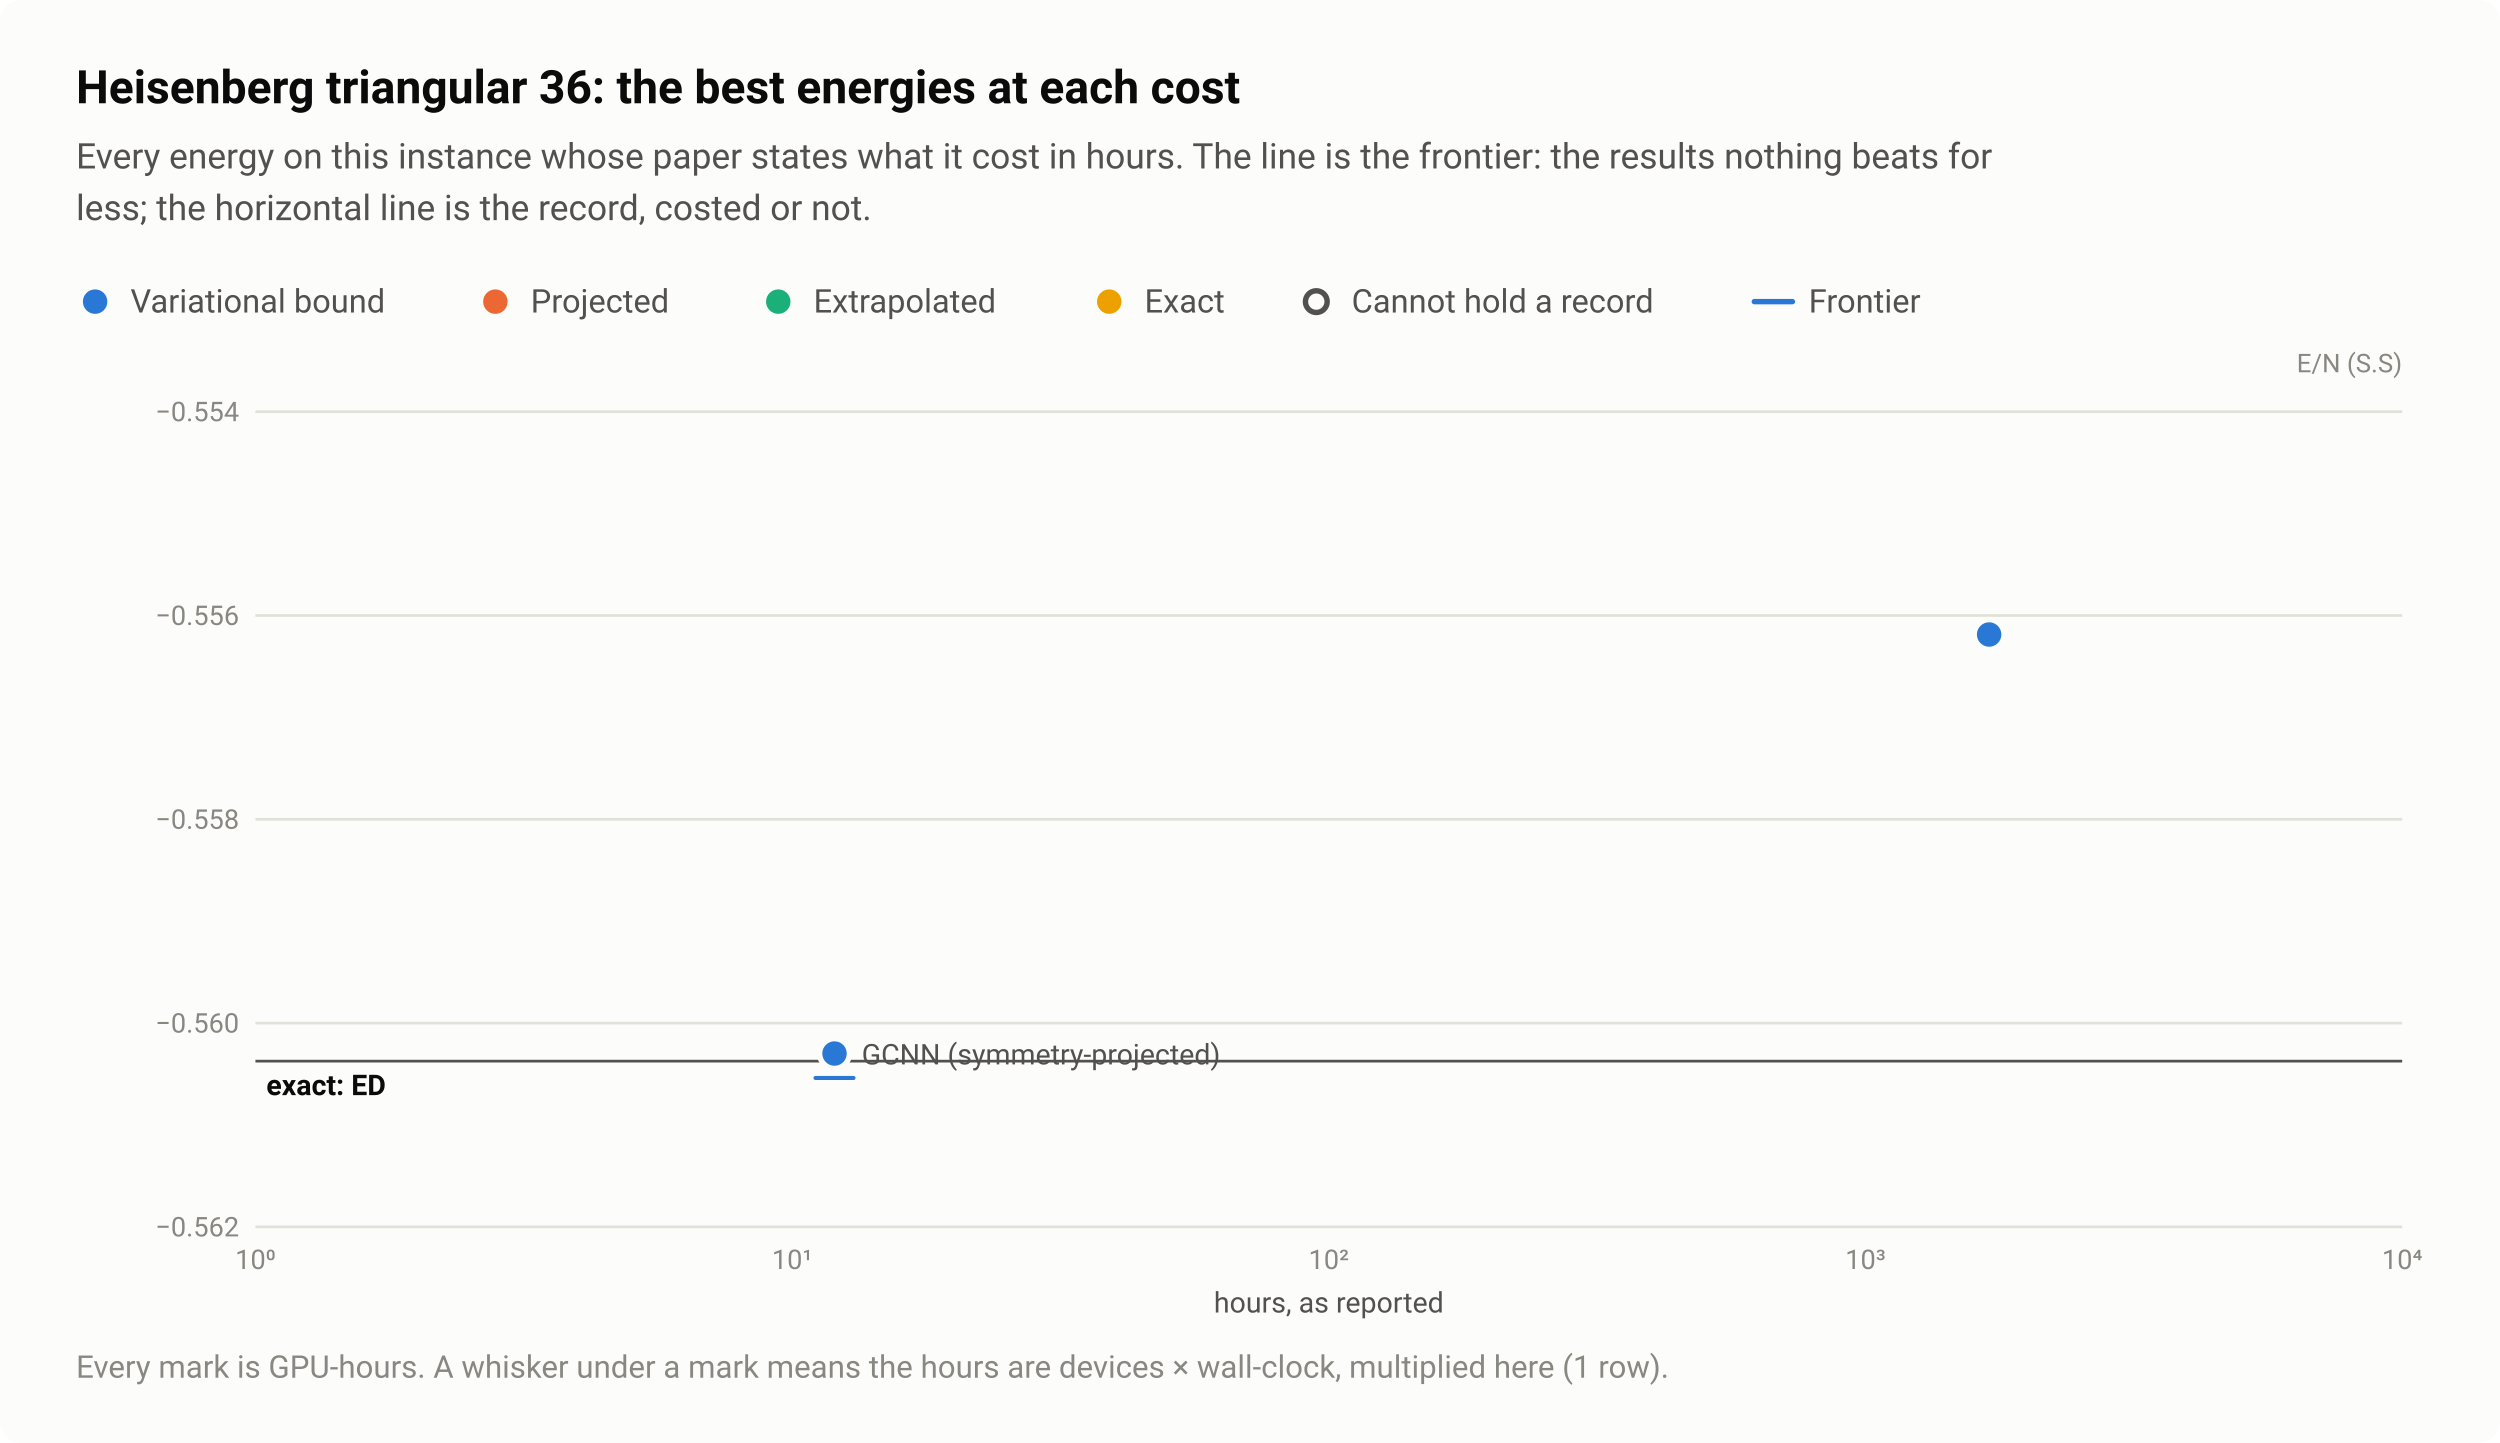
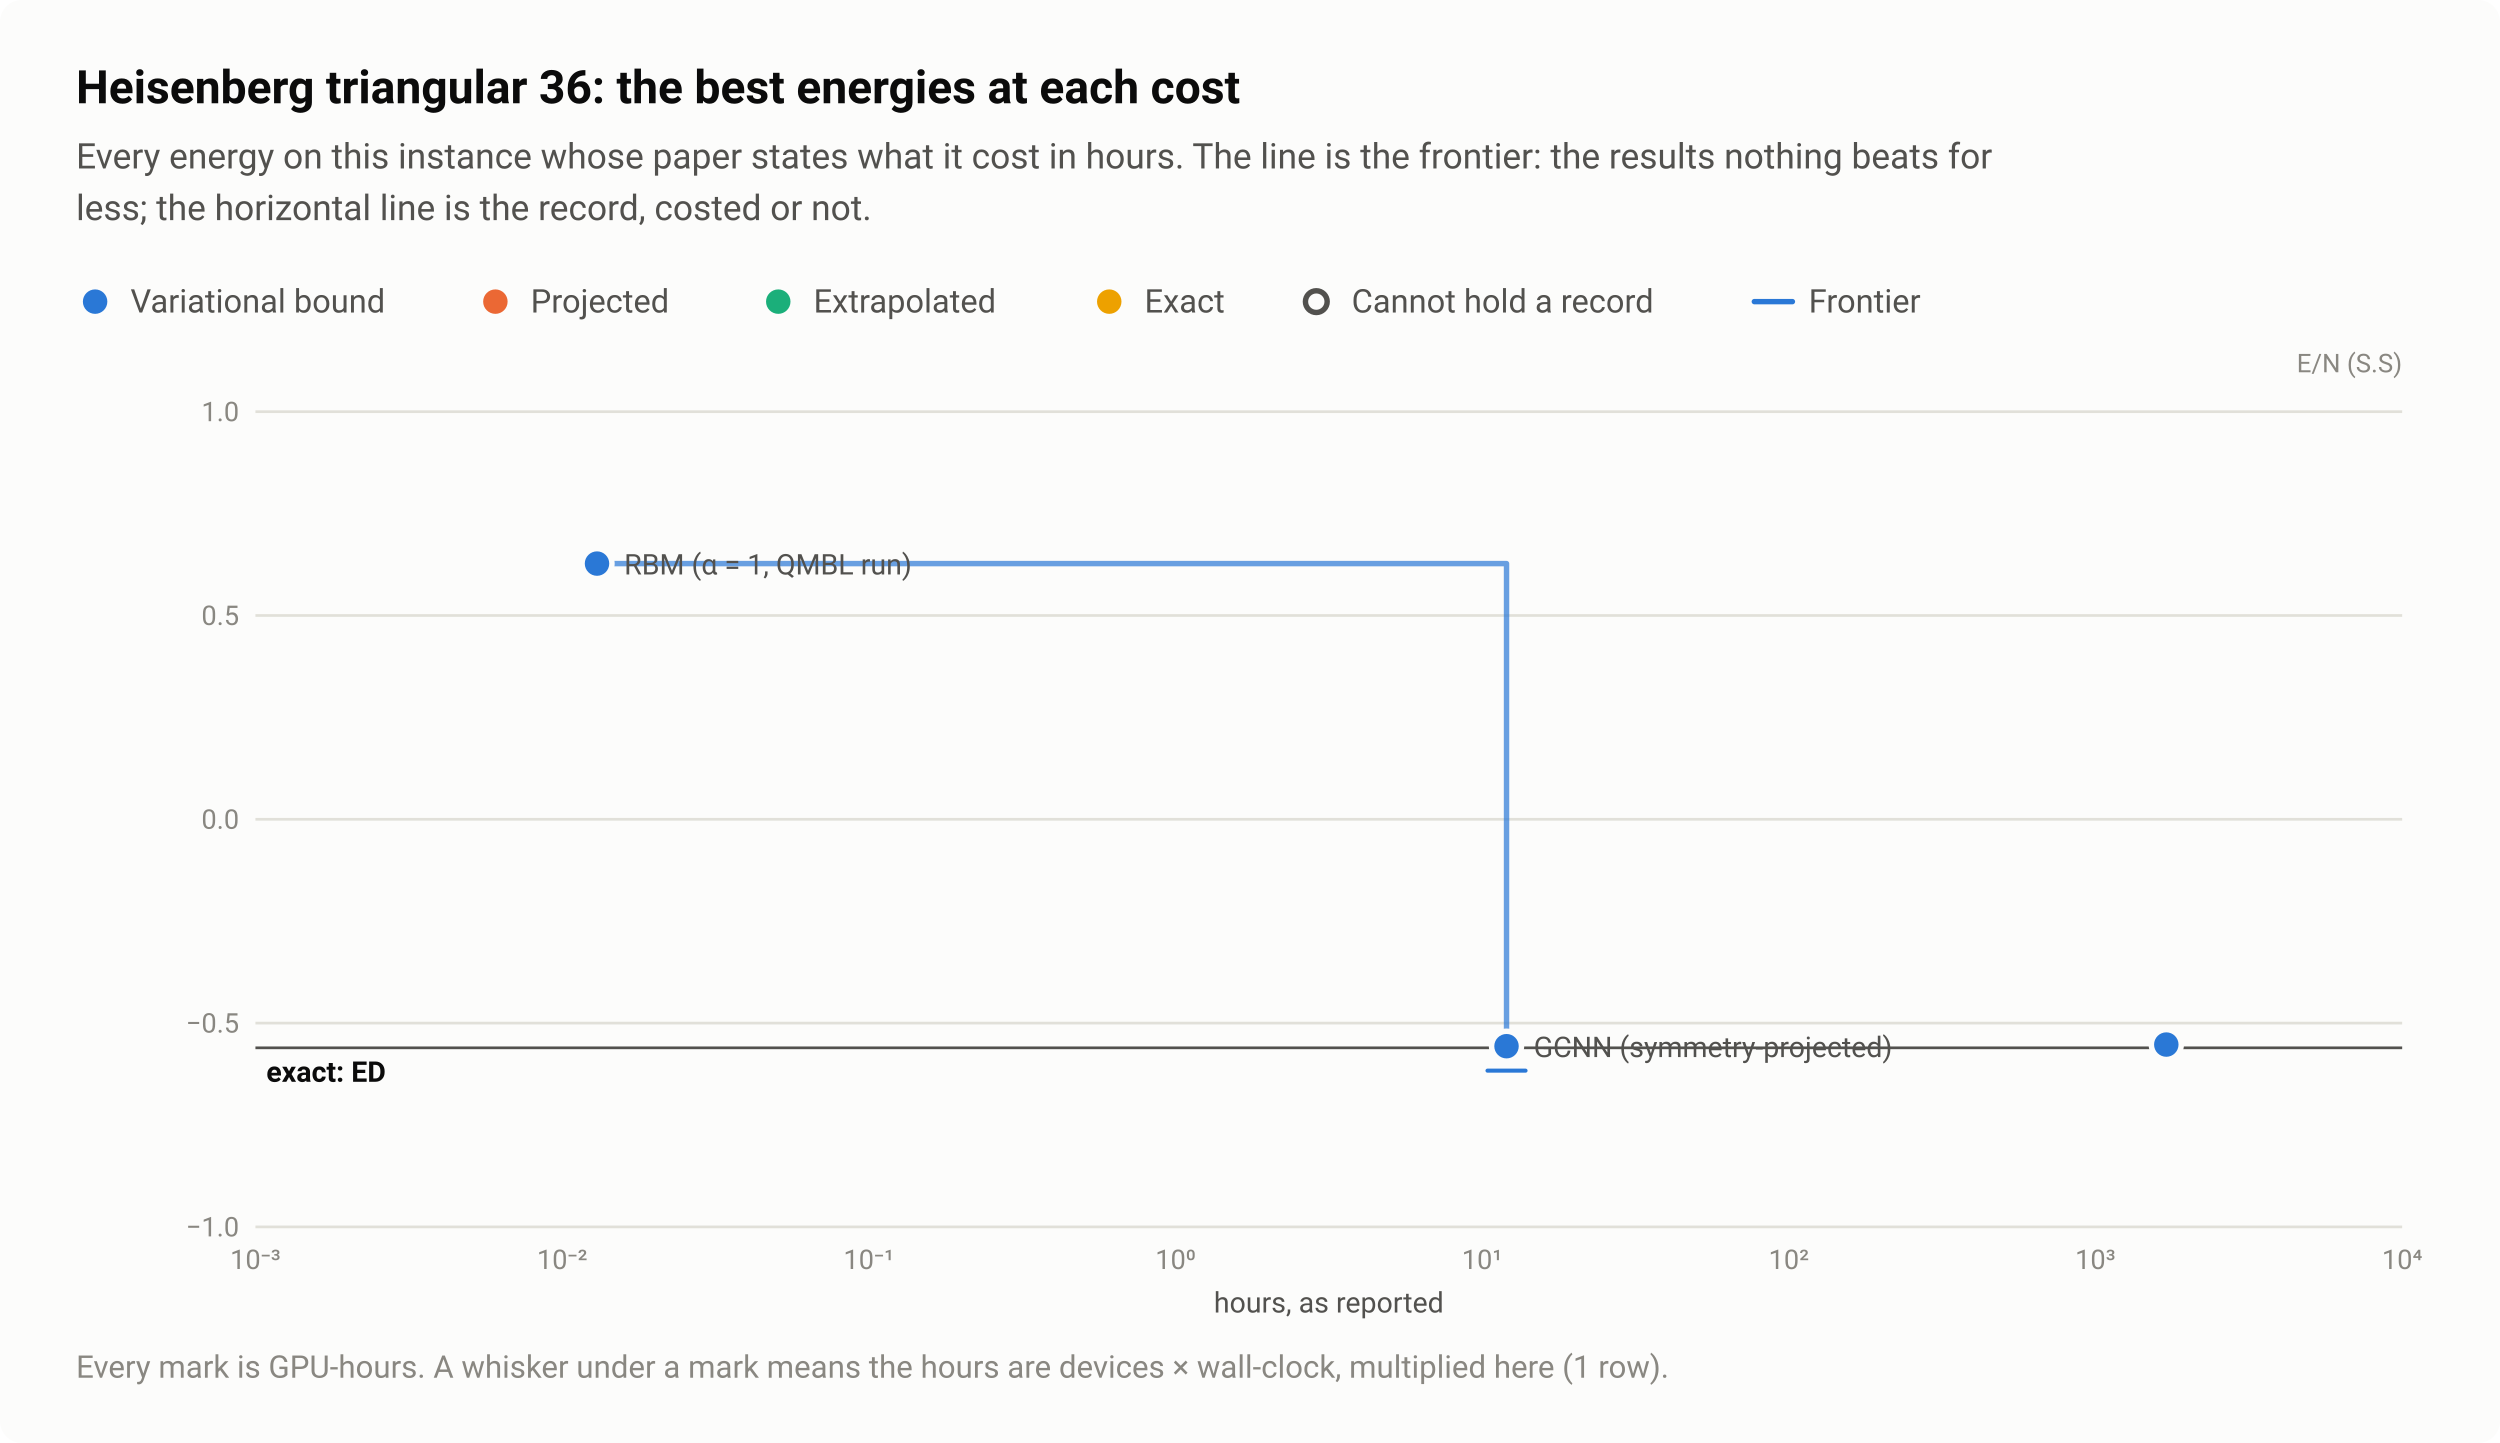
<svg xmlns="http://www.w3.org/2000/svg" width="920" height="531" viewBox="0 0 920 531" role="img" aria-labelledby="title desc">
  <style>text{font-family:system-ui,-apple-system,"Segoe UI",Roboto,"Helvetica Neue",Arial,sans-serif}</style>
  <rect width="920" height="531" rx="8" fill="#fcfcfb" />
  <text x="28" y="38" font-size="17" fill="#0b0b0b" font-weight="600">Heisenberg triangular 36: the best energies at each cost</text>
  <text x="28" y="62" font-size="13" fill="#52514e">Every energy on this instance whose paper states what it cost in hours. The line is the frontier: the results nothing beats for</text>
  <text x="28" y="81" font-size="13" fill="#52514e">less; the horizontal line is the record, costed or not.</text>
  <circle cx="35" cy="111" r="6.5" fill="#fcfcfb" />
  <circle cx="35" cy="111" r="4.5" fill="#2a78d6" />
  <text x="48" y="115" font-size="12" fill="#52514e">Variational bound</text>
  <circle cx="182.3" cy="111" r="6.5" fill="#fcfcfb" />
  <circle cx="182.3" cy="111" r="4.5" fill="#eb6834" />
  <text x="195.3" y="115" font-size="12" fill="#52514e">Projected</text>
  <circle cx="286.4" cy="111" r="6.5" fill="#fcfcfb" />
  <circle cx="286.4" cy="111" r="4.5" fill="#1baf7a" />
  <text x="299.4" y="115" font-size="12" fill="#52514e">Extrapolated</text>
  <circle cx="408.2" cy="111" r="6.5" fill="#fcfcfb" />
  <circle cx="408.2" cy="111" r="4.5" fill="#eda100" />
  <text x="421.2" y="115" font-size="12" fill="#52514e">Exact</text>
  <circle cx="484.4" cy="111" r="6.5" fill="#fcfcfb" />
  <circle cx="484.4" cy="111" r="4" fill="#fcfcfb" stroke="#52514e" stroke-width="2" />
  <text x="497.4" y="115" font-size="12" fill="#52514e">Cannot hold a record</text>
  <path d="M645.6 111H659.6" stroke="#2a78d6" stroke-width="2" stroke-linecap="round" />
  <text x="665.6" y="115" font-size="12" fill="#52514e">Frontier</text>
  <text x="884" y="137" font-size="9.5" fill="#898781" text-anchor="end">E/N (S.S)</text>
  <path d="M94 451.5H884" stroke="#e1e0d9" stroke-width="1" />
-   <text x="88" y="455" font-size="10" fill="#898781" text-anchor="end" style="font-variant-numeric:tabular-nums">−0.562</text>
+   <text x="88" y="455" font-size="10" fill="#898781" text-anchor="end" style="font-variant-numeric:tabular-nums">−1.0</text>
  <path d="M94 376.5H884" stroke="#e1e0d9" stroke-width="1" />
-   <text x="88" y="380" font-size="10" fill="#898781" text-anchor="end" style="font-variant-numeric:tabular-nums">−0.560</text>
+   <text x="88" y="380" font-size="10" fill="#898781" text-anchor="end" style="font-variant-numeric:tabular-nums">−0.5</text>
  <path d="M94 301.5H884" stroke="#e1e0d9" stroke-width="1" />
-   <text x="88" y="305" font-size="10" fill="#898781" text-anchor="end" style="font-variant-numeric:tabular-nums">−0.558</text>
+   <text x="88" y="305" font-size="10" fill="#898781" text-anchor="end" style="font-variant-numeric:tabular-nums">0.0</text>
  <path d="M94 226.5H884" stroke="#e1e0d9" stroke-width="1" />
-   <text x="88" y="230" font-size="10" fill="#898781" text-anchor="end" style="font-variant-numeric:tabular-nums">−0.556</text>
+   <text x="88" y="230" font-size="10" fill="#898781" text-anchor="end" style="font-variant-numeric:tabular-nums">0.5</text>
  <path d="M94 151.5H884" stroke="#e1e0d9" stroke-width="1" />
-   <text x="88" y="155" font-size="10" fill="#898781" text-anchor="end" style="font-variant-numeric:tabular-nums">−0.554</text>
-   <text x="94" y="467" font-size="10" fill="#898781" text-anchor="middle" style="font-variant-numeric:tabular-nums">10⁰</text>
-   <text x="291.5" y="467" font-size="10" fill="#898781" text-anchor="middle" style="font-variant-numeric:tabular-nums">10¹</text>
-   <text x="489" y="467" font-size="10" fill="#898781" text-anchor="middle" style="font-variant-numeric:tabular-nums">10²</text>
-   <text x="686.5" y="467" font-size="10" fill="#898781" text-anchor="middle" style="font-variant-numeric:tabular-nums">10³</text>
+   <text x="88" y="155" font-size="10" fill="#898781" text-anchor="end" style="font-variant-numeric:tabular-nums">1.0</text>
+   <text x="94" y="467" font-size="10" fill="#898781" text-anchor="middle" style="font-variant-numeric:tabular-nums">10⁻³</text>
+   <text x="206.9" y="467" font-size="10" fill="#898781" text-anchor="middle" style="font-variant-numeric:tabular-nums">10⁻²</text>
+   <text x="319.7" y="467" font-size="10" fill="#898781" text-anchor="middle" style="font-variant-numeric:tabular-nums">10⁻¹</text>
+   <text x="432.6" y="467" font-size="10" fill="#898781" text-anchor="middle" style="font-variant-numeric:tabular-nums">10⁰</text>
+   <text x="545.4" y="467" font-size="10" fill="#898781" text-anchor="middle" style="font-variant-numeric:tabular-nums">10¹</text>
+   <text x="658.3" y="467" font-size="10" fill="#898781" text-anchor="middle" style="font-variant-numeric:tabular-nums">10²</text>
+   <text x="771.1" y="467" font-size="10" fill="#898781" text-anchor="middle" style="font-variant-numeric:tabular-nums">10³</text>
  <text x="884" y="467" font-size="10" fill="#898781" text-anchor="middle" style="font-variant-numeric:tabular-nums">10⁴</text>
-   <path d="M94 390.5H884" stroke="#52514e" stroke-width="1" />
-   <text x="98" y="403" font-size="10.5" fill="#0b0b0b" font-weight="600">exact: ED</text>
+   <path d="M94 385.6H884" stroke="#52514e" stroke-width="1" />
+   <text x="98" y="398.1" font-size="10.5" fill="#0b0b0b" font-weight="600">exact: ED</text>
+   <path d="M219.7 207.4H554.4V385" fill="none" stroke="#2a78d6" stroke-width="2" stroke-linejoin="round" stroke-linecap="round" opacity="0.7" />
  <a class="pt" href="/instances/#r-Heisenberg_triangular_36_P-88a6f74f">
-     <circle cx="307.1" cy="387.7" r="6.5" fill="#fcfcfb" />
-     <circle cx="307.1" cy="387.7" r="4.5" fill="#2a78d6" />
-     <path d="M300.1 396.7H314.1" stroke="#2a78d6" stroke-width="1.5" stroke-linecap="round" />
+     <circle cx="554.4" cy="385" r="6.5" fill="#fcfcfb" />
+     <circle cx="554.4" cy="385" r="4.5" fill="#2a78d6" />
+     <path d="M547.4 394H561.4" stroke="#2a78d6" stroke-width="1.5" stroke-linecap="round" />
  </a>
  <a class="pt" href="/instances/#r-Heisenberg_triangular_36_P-3ae3c49e">
-     <circle cx="732" cy="233.5" r="6.5" fill="#fcfcfb" />
-     <circle cx="732" cy="233.5" r="4.5" fill="#2a78d6" />
+     <circle cx="797.2" cy="384.4" r="6.5" fill="#fcfcfb" />
+     <circle cx="797.2" cy="384.4" r="4.5" fill="#2a78d6" />
  </a>
-   <text x="317.1" y="391.7" font-size="10.5" fill="#52514e" text-anchor="start">GCNN (symmetry-projected)</text>
+   <a class="pt" href="/instances/#r-Heisenberg_triangular_36_P-b998faa9">
+     <circle cx="219.7" cy="207.4" r="6.5" fill="#fcfcfb" />
+     <circle cx="219.7" cy="207.4" r="4.5" fill="#2a78d6" />
+   </a>
+   <text x="229.7" y="211.4" font-size="10.5" fill="#52514e" text-anchor="start">RBM (α = 1, QMBL run)</text>
+   <text x="564.4" y="389" font-size="10.5" fill="#52514e" text-anchor="start">GCNN (symmetry-projected)</text>
  <text x="489" y="483" font-size="10.5" fill="#52514e" text-anchor="middle">hours, as reported</text>
  <text x="28" y="507" font-size="11.5" fill="#898781">Every mark is GPU-hours. A whisker under a mark means the hours are devices × wall-clock, multiplied here (1 row).</text>
</svg>
